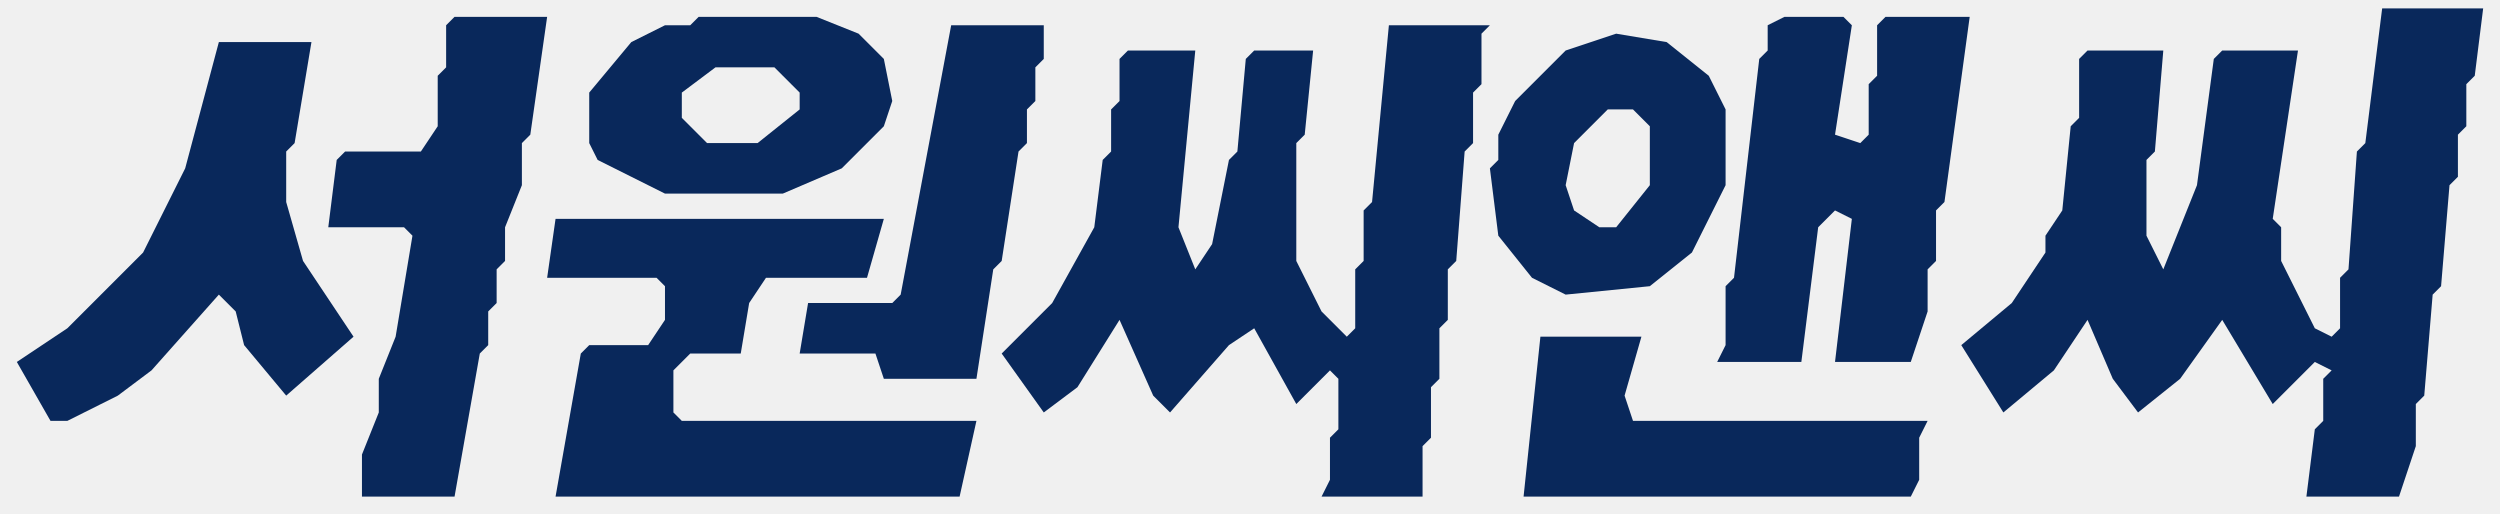
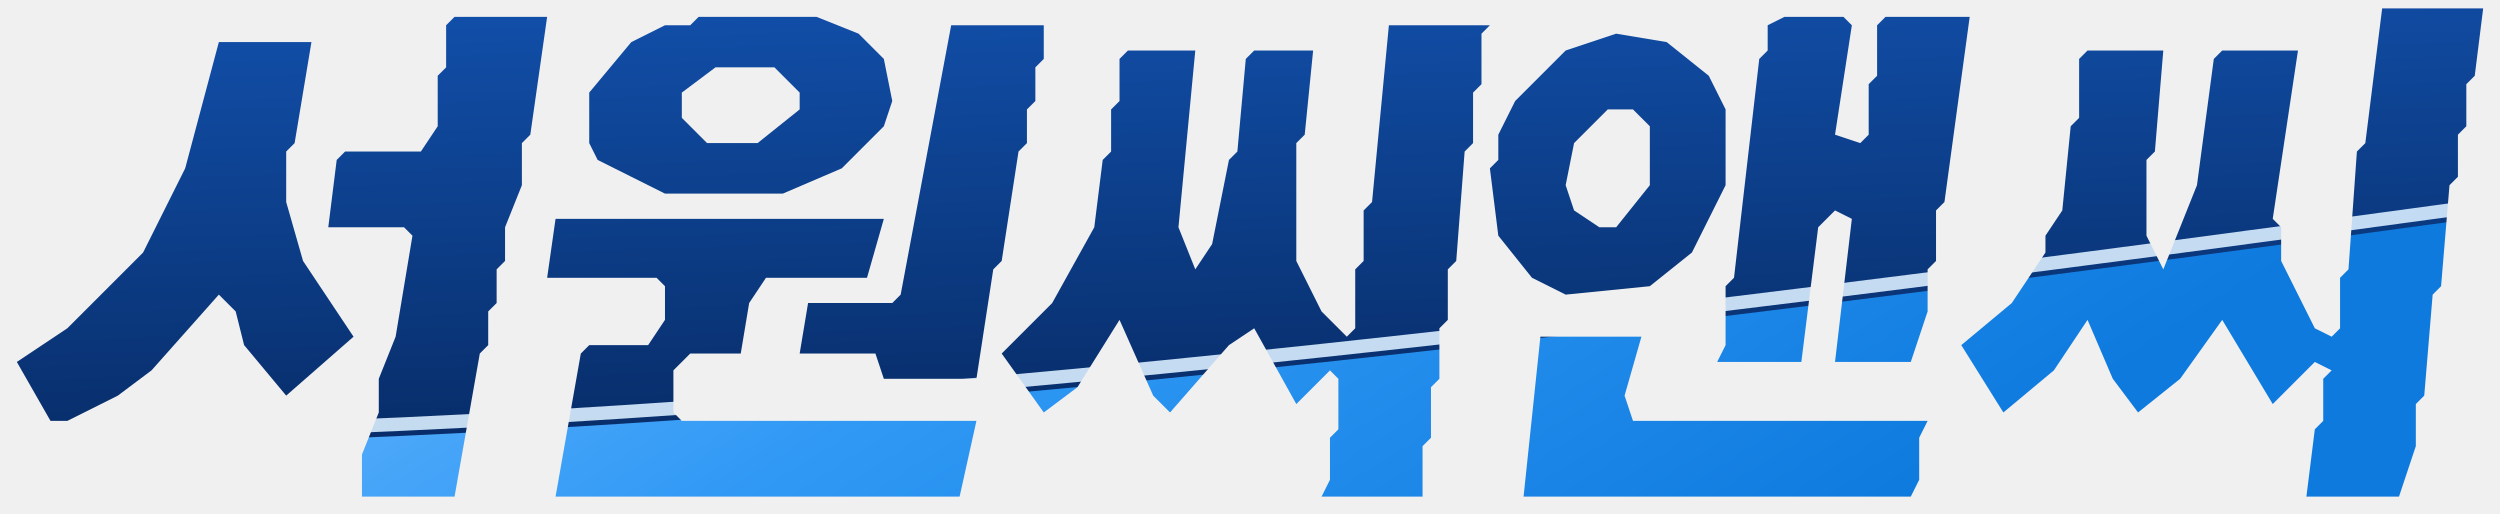
<svg xmlns="http://www.w3.org/2000/svg" viewBox="8 8 297 61" role="img" aria-label="서원씨앤씨">
-   <path fill="#09285b" fill-rule="evenodd" d="M191,48 189,67 235,67 236,65 236,60 237,58 202,58 201,55 203,48Z M74,34 73,41 86,41 87,42 87,46 85,49 78,49 77,50 74,67 122,67 124,58 89,58 88,57 88,52 90,50 96,50 97,44 99,41 111,41 113,34Z M45,13 34,13 30,28 25,38 16,47 10,51 14,58 16,58 22,55 26,52 34,43 36,45 37,49 42,55 50,48 44,39 42,32 42,26 43,25Z M206,13 200,12 194,14 188,20 186,24 186,27 185,28 186,36 190,41 194,43 204,42 209,38 213,30 213,21 211,17Z M202,21 204,23 204,30 200,35 198,35 195,33 194,30 195,25 199,21Z M185,11 173,11 171,32 170,33 170,39 169,40 169,47 168,48 165,45 162,39 162,25 163,24 164,14 157,14 156,15 155,26 154,27 152,37 150,40 148,35 150,14 142,14 141,15 141,20 140,21 140,26 139,27 138,35 133,44 127,50 132,57 136,54 141,46 145,55 147,57 154,49 157,47 162,56 166,52 167,53 167,59 166,60 166,65 165,67 177,67 177,61 178,60 178,54 179,53 179,47 180,46 180,40 181,39 182,26 183,25 183,19 184,18 184,12Z M132,11 121,11 115,43 114,44 104,44 103,50 112,50 113,53 124,53 126,40 127,39 129,26 130,25 130,21 131,20 131,16 132,15Z M220,10 218,11 218,14 217,15 214,41 213,42 213,49 212,51 222,51 224,35 226,33 228,34 226,51 235,51 237,45 237,40 238,39 238,33 239,32 242,10 232,10 231,11 231,17 230,18 230,24 229,25 226,24 228,11 227,10Z M78,19 78,25 79,27 87,31 101,31 108,28 113,23 114,20 113,15 110,12 105,10 91,10 90,11 87,11 83,13Z M89,19 93,16 100,16 103,19 103,21 98,25 92,25 89,22Z M73,10 62,10 61,11 61,16 60,17 60,23 58,26 49,26 48,27 47,35 56,35 57,36 55,48 53,53 53,57 51,62 51,67 62,67 65,50 66,49 66,45 67,44 67,40 68,39 68,35 70,30 70,25 71,24Z M303,9 291,9 289,25 288,26 287,40 286,41 286,47 285,48 283,47 279,39 279,35 278,34 281,14 272,14 271,15 269,30 265,40 263,36 263,27 264,26 265,14 256,14 255,15 255,22 254,23 253,33 251,36 251,38 247,44 241,49 246,57 252,52 256,46 259,53 262,57 267,53 272,46 278,56 283,51 285,52 284,53 284,58 283,59 282,67 293,67 295,61 295,56 296,55 297,43 298,42 299,30 300,29 300,24 301,23 301,18 302,17Z" />
+   <defs>
+     <mask id="letters" maskUnits="userSpaceOnUse" x="8" y="8" width="297" height="61">
+       <rect x="8" y="8" width="297" height="61" fill="black" />
+       <path fill="white" fill-rule="evenodd" d="M191,48 189,67 235,67 236,65 236,60 237,58 202,58 201,55 203,48Z M74,34 73,41 86,41 87,42 87,46 85,49 78,49 77,50 74,67 122,67 124,58 89,58 88,57 88,52 90,50 96,50 97,44 99,41 111,41 113,34Z M45,13 34,13 30,28 25,38 16,47 10,51 14,58 16,58 22,55 26,52 34,43 36,45 37,49 42,55 50,48 44,39 42,32 42,26 43,25Z M206,13 200,12 194,14 188,20 186,24 186,27 185,28 186,36 190,41 194,43 204,42 209,38 213,30 213,21 211,17Z M202,21 204,23 204,30 200,35 198,35 195,33 194,30 195,25 199,21Z M185,11 173,11 171,32 170,33 170,39 169,40 169,47 168,48 165,45 162,39 162,25 163,24 164,14 157,14 156,15 155,26 154,27 152,37 150,40 148,35 150,14 142,14 141,15 141,20 140,21 140,26 139,27 138,35 133,44 127,50 132,57 136,54 141,46 145,55 147,57 154,49 157,47 162,56 166,52 167,53 167,59 166,60 166,65 165,67 177,67 177,61 178,60 178,54 179,53 179,47 180,46 180,40 181,39 182,26 183,25 183,19 184,18 184,12Z M132,11 121,11 115,43 114,44 104,44 103,50 112,50 113,53 124,53 126,40 127,39 129,26 130,25 130,21 131,20 131,16 132,15Z M220,10 218,11 218,14 217,15 214,41 213,42 213,49 212,51 222,51 224,35 226,33 228,34 226,51 235,51 237,45 237,40 238,39 238,33 239,32 242,10 232,10 231,11 231,17 230,18 230,24 229,25 226,24 228,11 227,10Z M78,19 78,25 79,27 87,31 101,31 108,28 113,23 114,20 113,15 110,12 105,10 91,10 90,11 87,11 83,13Z M89,19 93,16 100,16 103,19 103,21 98,25 92,25 89,22Z M73,10 62,10 61,11 61,16 60,17 60,23 58,26 49,26 48,27 47,35 56,35 57,36 55,48 53,53 53,57 51,62 51,67 62,67 65,50 66,49 66,45 67,44 67,40 68,39 68,35 70,30 70,25 71,24Z M303,9 291,9 289,25 288,26 287,40 286,41 286,47 285,48 283,47 279,39 279,35 278,34 281,14 272,14 271,15 269,30 265,40 263,36 263,27 264,26 265,14 256,14 255,15 255,22 254,23 253,33 251,36 251,38 247,44 241,49 246,57 252,52 256,46 259,53 262,57 267,53 272,46 278,56 283,51 285,52 284,53 284,58 283,59 282,67 293,67 295,61 295,56 296,55 297,43 298,42 299,30 300,29 300,24 301,23 301,18 302,17Z" />
+     </mask>
+     <linearGradient id="navy" x1="0" y1="0" x2="0.15" y2="1">
+       <stop offset="0" stop-color="#1251ad" />
+       <stop offset="1" stop-color="#06275e" />
+     </linearGradient>
+     <linearGradient id="sky" x1="0" y1="0" x2=".9" y2=".2">
+       <stop offset="0" stop-color="#78bfff" />
+       <stop offset=".5" stop-color="#3099f5" />
+       <stop offset="1" stop-color="#0e7ade" />
+     </linearGradient>
+   </defs>
+   <g mask="url(#letters)">
+     <rect x="8" y="8" width="297" height="61" fill="url(#navy)" />
+     <path d="M5 61 C93 61 192 49 309 33 L309 75 L5 75 Z" fill="url(#sky)" />
+     <path d="M5 59.6 C93 59.6 192 47.6 309 31.6" stroke="#d8edff" stroke-width="1.6" fill="none" opacity=".9" />
+   </g>
</svg>
